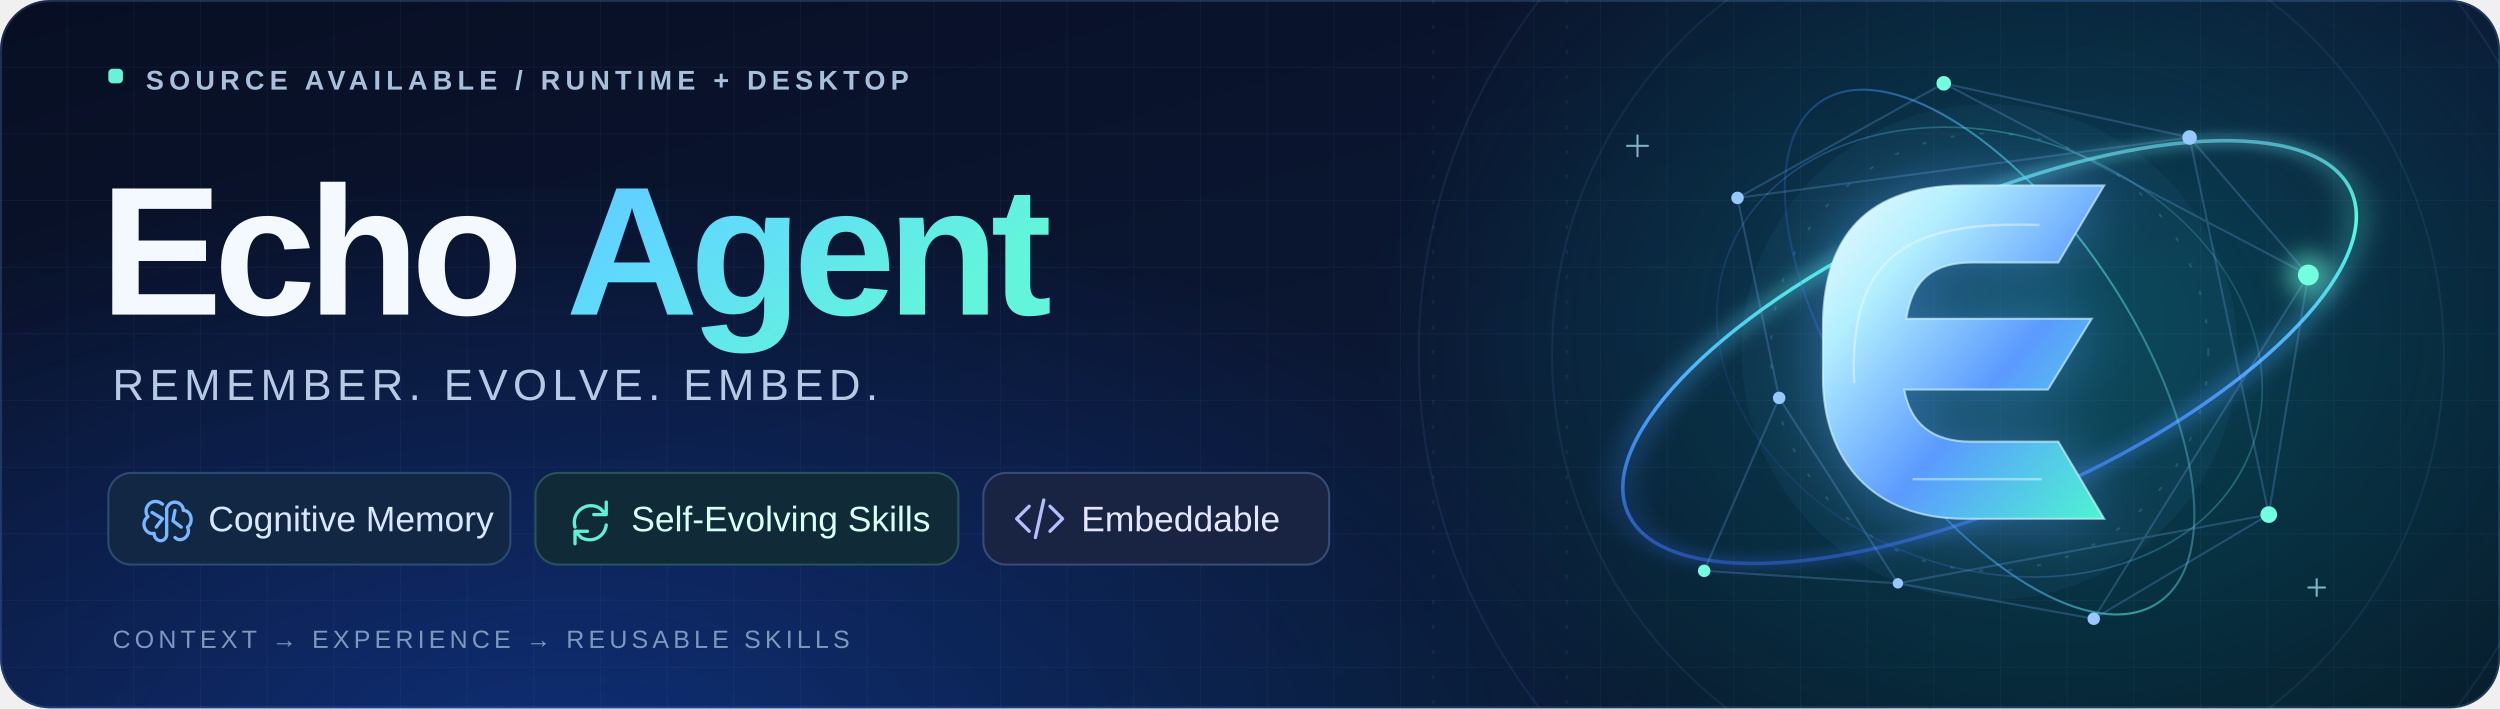
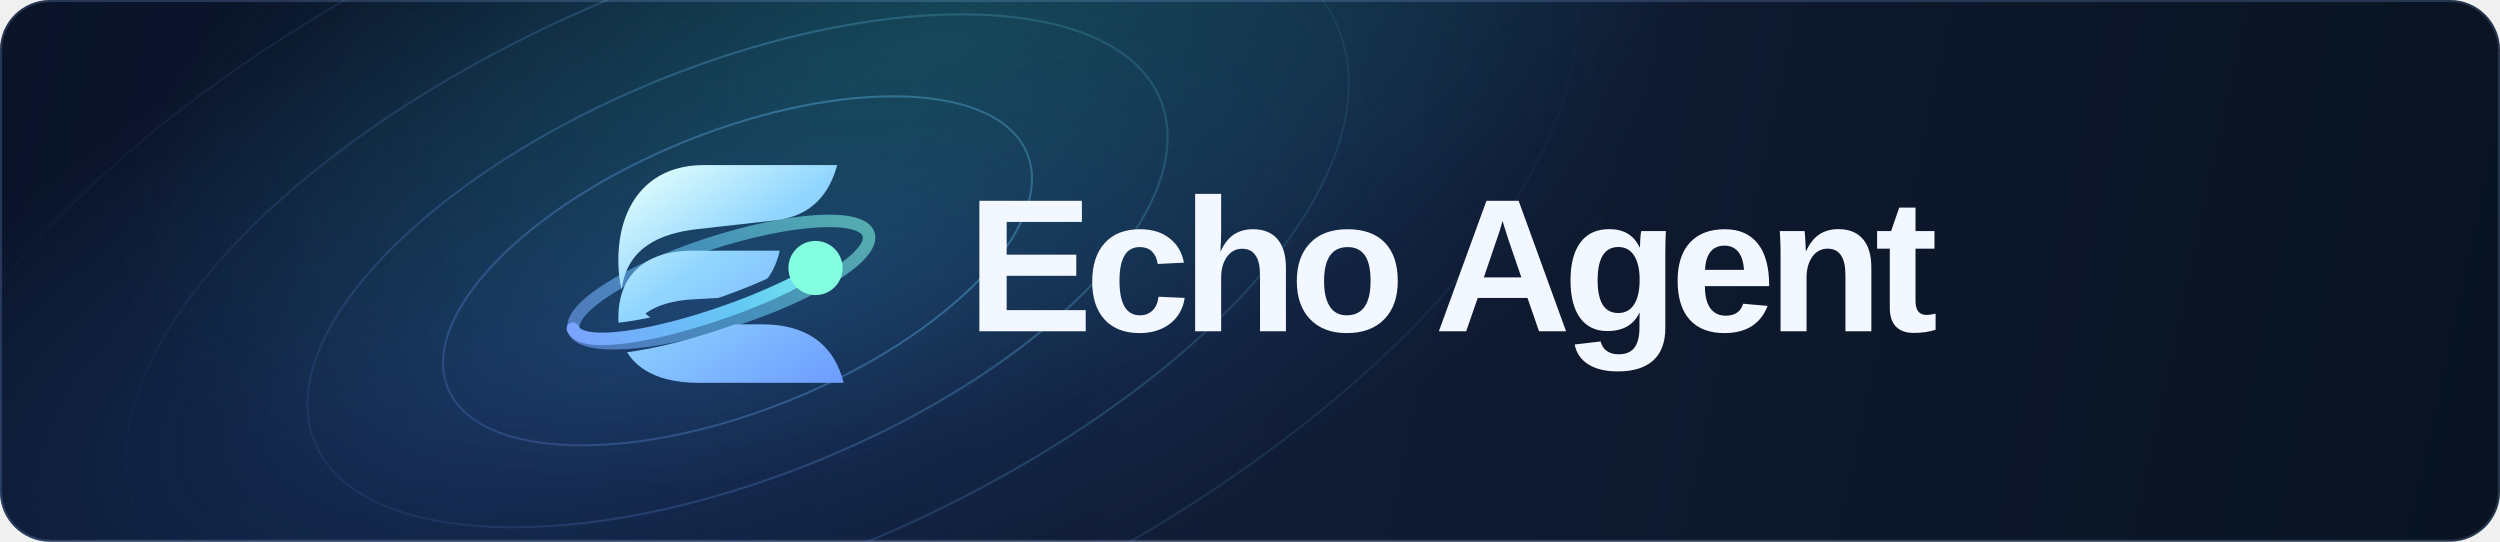
- <svg xmlns="http://www.w3.org/2000/svg" width="1200" height="340" viewBox="0 0 1200 340" role="img" aria-labelledby="title description">
+ <svg xmlns="http://www.w3.org/2000/svg" width="1200" height="260" viewBox="0 0 1200 260" role="img" aria-labelledby="title">
  <defs>
-     <linearGradient id="background" x1="0" y1="0" x2="1" y2="1">
-       <stop stop-color="#080f24" />
-       <stop offset=".55" stop-color="#0b1733" />
-       <stop offset="1" stop-color="#071b2b" />
+     <clipPath id="frame">
+       <rect width="1200" height="260" rx="24" />
+     </clipPath>
+     <linearGradient id="background" x1="0" y1="0" x2="1200" y2="260" gradientUnits="userSpaceOnUse">
+       <stop stop-color="#0a1328" />
+       <stop offset=".49" stop-color="#101c35" />
+       <stop offset="1" stop-color="#091321" />
    </linearGradient>
-     <radialGradient id="blue-halo">
-       <stop stop-color="#175eff" stop-opacity=".32" />
-       <stop offset="1" stop-color="#175eff" stop-opacity="0" />
+     <radialGradient id="blue-light" gradientUnits="userSpaceOnUse" gradientTransform="translate(342 142) rotate(-19) scale(501 192)" cx="0" cy="0" r="1">
+       <stop stop-color="#294f9a" stop-opacity=".65" />
+       <stop offset=".55" stop-color="#1c3d72" stop-opacity=".35" />
+       <stop offset="1" stop-color="#1c3d72" stop-opacity="0" />
    </radialGradient>
-     <radialGradient id="cyan-halo">
-       <stop stop-color="#00e8d7" stop-opacity=".22" />
-       <stop offset="1" stop-color="#00e8d7" stop-opacity="0" />
+     <radialGradient id="teal-light" gradientUnits="userSpaceOnUse" gradientTransform="translate(444 20) rotate(-18) scale(407 186)" cx="0" cy="0" r="1">
+       <stop stop-color="#166567" stop-opacity=".52" />
+       <stop offset="1" stop-color="#166567" stop-opacity="0" />
    </radialGradient>
-     <linearGradient id="wordmark" x1="0" y1="0" x2="1" y2=".25">
-       <stop stop-color="#6ca5ff" />
-       <stop offset=".6" stop-color="#60d6ff" />
-       <stop offset="1" stop-color="#63f5db" />
+     <linearGradient id="ripples" x1="65" y1="240" x2="732" y2="0" gradientUnits="userSpaceOnUse">
+       <stop stop-color="#577de2" stop-opacity="0" />
+       <stop offset=".28" stop-color="#70a0ff" stop-opacity=".25" />
+       <stop offset=".56" stop-color="#66c7fa" stop-opacity=".36" />
+       <stop offset="1" stop-color="#66e8d3" stop-opacity="0" />
    </linearGradient>
-     <linearGradient id="ribbon" x1="0" y1="0" x2="1" y2="1">
-       <stop stop-color="#f1fbff" />
-       <stop offset=".25" stop-color="#b3efff" />
-       <stop offset=".6" stop-color="#5b9aff" />
-       <stop offset="1" stop-color="#4df5d2" />
+     <linearGradient id="mark" x1="9" y1="6" x2="24" y2="28" gradientUnits="userSpaceOnUse">
+       <stop stop-color="#e4fffc" />
+       <stop offset=".4" stop-color="#91d6ff" />
+       <stop offset="1" stop-color="#6d9dff" />
    </linearGradient>
-     <linearGradient id="orbit" x1="0" y1="1" x2="1" y2="0">
-       <stop stop-color="#345cff" stop-opacity=".15" />
-       <stop offset=".45" stop-color="#4ea5ff" />
-       <stop offset=".7" stop-color="#56ffe1" />
-       <stop offset="1" stop-color="#83bfff" stop-opacity=".25" />
+     <linearGradient id="orbit" x1="1" y1="24" x2="30" y2="11" gradientUnits="userSpaceOnUse">
+       <stop stop-color="#7b9eff" />
+       <stop offset=".55" stop-color="#64caf4" />
+       <stop offset="1" stop-color="#83ffe0" />
    </linearGradient>
-     <linearGradient id="edge" x1="0" y1="0" x2="1" y2="0">
-       <stop stop-color="#609aff" stop-opacity=".1" />
-       <stop offset=".5" stop-color="#7aaeff" stop-opacity=".5" />
-       <stop offset="1" stop-color="#63f5db" stop-opacity=".2" />
-     </linearGradient>
-     <pattern id="grid" width="32" height="32" patternUnits="userSpaceOnUse">
-       <path d="M32 0H0V32" fill="none" stroke="#6d9ee8" stroke-opacity=".06" />
-     </pattern>
-     <filter id="glow" x="-80%" y="-80%" width="260%" height="260%">
-       <feGaussianBlur stdDeviation="5" />
-     </filter>
-     <filter id="soft-glow" x="-80%" y="-80%" width="260%" height="260%">
-       <feGaussianBlur stdDeviation="15" />
-     </filter>
-     <clipPath id="frame">
-       <rect width="1200" height="340" rx="24" />
-     </clipPath>
+     <mask id="orbit-clearance" maskUnits="userSpaceOnUse" x="0" y="0" width="32" height="32">
+       <rect width="32" height="32" fill="white" />
+       <path d="M2.3 21.3C3.4 24.1 17.8 20.2 25 15.8" fill="none" stroke="black" stroke-width="2.8" />
+       <circle cx="24.7" cy="15.7" r="3.4" />
+     </mask>
  </defs>
  <g clip-path="url(#frame)">
-     <rect width="1200" height="340" fill="url(#background)" />
-     <ellipse cx="275" cy="365" rx="540" ry="280" fill="url(#blue-halo)" />
-     <ellipse cx="985" cy="158" rx="330" ry="260" fill="url(#cyan-halo)" />
-     <rect width="1200" height="340" fill="url(#grid)" />
-     <g fill="none" stroke="#719fe3" stroke-opacity=".1">
-       <circle cx="959" cy="170" r="214" />
-       <circle cx="959" cy="170" r="278" />
-       <path d="M688 0V340M752 0V340" stroke-dasharray="2 10" />
+     <rect width="1200" height="260" fill="url(#background)" />
+     <rect width="1200" height="260" fill="url(#blue-light)" />
+     <rect width="1200" height="260" fill="url(#teal-light)" />
+     <g fill="none" stroke="url(#ripples)">
+       <ellipse cx="354" cy="130" rx="150" ry="67" transform="rotate(-22 354 130)" />
+       <ellipse cx="354" cy="130" rx="219" ry="99" transform="rotate(-22 354 130)" opacity=".78" />
+       <ellipse cx="354" cy="130" rx="311" ry="144" transform="rotate(-22 354 130)" opacity=".58" />
+       <ellipse cx="354" cy="130" rx="427" ry="200" transform="rotate(-22 354 130)" opacity=".36" />
    </g>
-     <g font-family="-apple-system, BlinkMacSystemFont, 'Segoe UI', Arial, sans-serif">
-       <g transform="translate(52 43)">
-         <rect y="-10" width="7" height="7" rx="2" fill="#69f3d6" />
-         <text x="18" fill="#a9c0dd" font-size="13" font-weight="600" letter-spacing="2.5">SOURCE AVAILABLE / RUNTIME + DESKTOP</text>
+     <g transform="translate(263 47) scale(5.2)">
+       <ellipse cx="16" cy="17" rx="14.3" ry="3.7" transform="rotate(-18 16 17)" fill="none" stroke="url(#orbit)" stroke-width="1.15" opacity=".58" />
+       <g mask="url(#orbit-clearance)" fill="url(#mark)">
+         <path d="M26.7 6.2H14.4C9.2 6.2 6.5 9.9 6.5 15c0 1 .1 1.9.3 2.7.5-3.8 3.4-5.2 7.1-5.6l7.1-.8c3.4-.4 5-2.5 5.7-5.1Z" />
+         <path d="M21.4 14.1h-8c-4.6 0-6.9 2.4-6.9 6.2 0 4.1 3 6 7.4 6h13.4c-.9-3.6-3.5-5.4-7.5-5.4h-7.2c-1.6 0-2.9-.3-3.6-1 1.1-.8 2.6-1.2 4.3-1.3l3.5-.2c2.5-.1 4-1.7 4.6-4.3Z" />
      </g>
-       <text x="48" y="151" fill="#f4f8ff" font-size="88" font-weight="750" letter-spacing="-4">Echo <tspan fill="url(#wordmark)">Agent</tspan>
-       </text>
-       <text x="54" y="192" fill="#b7cae5" font-size="21" font-weight="500" letter-spacing="2.6">REMEMBER. EVOLVE. EMBED.</text>
-       <g transform="translate(52 227)">
-         <rect width="193" height="44" rx="11" fill="#112744" stroke="#2a4c72" />
-         <g transform="translate(17 13)" fill="none" stroke="#79b7ff" stroke-width="1.6" stroke-linecap="round" stroke-linejoin="round">
-           <path d="M9 2C4-2-1 4 2 8c-4 3-1 9 3 8 0 4 5 5 6 1V4c2-5 8-3 8 1 4 0 5 6 2 8 2 4-3 8-6 5" />
-           <path d="M4 6l5 3-3 4m9-8-1 5 4 3" />
-         </g>
-         <text x="48" y="28" fill="#d9e8ff" font-size="17" font-weight="500">Cognitive Memory</text>
-       </g>
-       <g transform="translate(257 227)">
-         <rect width="203" height="44" rx="11" fill="#102a38" stroke="#27535b" />
-         <g transform="translate(15 12)" fill="none" stroke="#62efd2" stroke-width="1.6" stroke-linecap="round" stroke-linejoin="round">
-           <path d="M4 14a8 8 0 0 1 12-9l3 3m0-6v6h-6M19 13a8 8 0 0 1-12 6l-3-3m0 6v-6h6" />
-         </g>
-         <text x="46" y="28" fill="#d7fff4" font-size="17" font-weight="500">Self-Evolving Skills</text>
-       </g>
-       <g transform="translate(472 227)">
-         <rect width="166" height="44" rx="11" fill="#192342" stroke="#384b77" />
-         <g transform="translate(15 13)" fill="none" stroke="#b5bfff" stroke-width="1.6" stroke-linecap="round" stroke-linejoin="round">
-           <path d="m7 3-6 6 6 6m10-12 6 6-6 6M14 0l-4 18" />
-         </g>
-         <text x="47" y="28" fill="#e4e7ff" font-size="17" font-weight="500">Embeddable</text>
-       </g>
-       <text x="54" y="311" fill="#7c99bd" font-size="12" font-weight="500" letter-spacing="2">CONTEXT → EXPERIENCE → REUSABLE SKILLS</text>
+       <path d="M2.3 21.3C3.4 24.1 17.8 20.2 25 15.8" fill="none" stroke="url(#orbit)" stroke-width="1.15" stroke-linecap="round" />
+       <circle cx="24.7" cy="15.7" r="2.5" fill="#83ffe0" />
    </g>
-     <g transform="translate(955 169)">
-       <circle r="119" fill="#61b8ff" fill-opacity=".05" />
-       <circle r="105" fill="none" stroke="#6ad9f8" stroke-opacity=".18" stroke-dasharray="2 12" />
-       <g fill="none" stroke="url(#orbit)">
-         <ellipse rx="190" ry="72" transform="rotate(-24)" stroke-width="6" opacity=".5" filter="url(#glow)" />
-         <ellipse rx="190" ry="72" transform="rotate(-24)" stroke-width="1.7" />
-         <ellipse rx="145" ry="67" transform="rotate(56)" stroke-width="1" opacity=".55" />
-         <ellipse rx="134" ry="104" transform="rotate(20)" stroke-width=".8" opacity=".3" />
-       </g>
-       <g stroke="#7cb9ff" stroke-width="1" stroke-opacity=".23" fill="none">
-         <path d="M-137 105-101 22-121-74-22-129 96-103 153-37 134 78 50 128-44 111Z" />
-         <path d="M-101 22-44 111 134 78 96-103-121-74M-22-129 153-37 50 128" />
-       </g>
-       <path d="M55-80H-12C-64-80-80-50-80-12V12C-80 52-56 80-12 80H55L33 43H-9C-28 43-38 34-41 18H28L49-16H-40C-37-35-27-43-8-43H33Z" fill="#5ca5ff" opacity=".48" filter="url(#soft-glow)" />
-       <path d="M55-80H-12C-64-80-80-50-80-12V12C-80 52-56 80-12 80H55L33 43H-9C-28 43-38 34-41 18H28L49-16H-40C-37-35-27-43-8-43H33Z" fill="url(#ribbon)" stroke="#d1f9ff" stroke-opacity=".65" />
-       <path d="M-65 15C-68-49-36-63 24-61M-37 61H25" fill="none" stroke="#f0fcff" stroke-opacity=".45" stroke-width="1.2" />
-       <g fill="#97c8ff">
-         <circle cx="-121" cy="-74" r="3" />
-         <circle cx="-101" cy="22" r="3" />
-         <circle cx="96" cy="-103" r="3.5" />
-         <circle cx="50" cy="128" r="3" />
-         <circle cx="-44" cy="111" r="2.5" />
-       </g>
-       <g fill="#72ffe0">
-         <circle cx="153" cy="-37" r="11" opacity=".5" filter="url(#glow)" />
-         <circle cx="153" cy="-37" r="5" />
-         <circle cx="-22" cy="-129" r="3.5" />
-         <circle cx="134" cy="78" r="4" />
-         <circle cx="-137" cy="105" r="3" />
-       </g>
-       <g stroke="#b3edff" stroke-linecap="round" opacity=".7">
-         <path d="M-169-104v10m-5-5h10M157 109v8m-4-4h8" />
-       </g>
-     </g>
-     <path d="M52 339.5H1148" stroke="url(#edge)" />
+     <text x="464" y="159" fill="#f3f7ff" font-family="Arial, 'Helvetica Neue', sans-serif" font-size="91" font-weight="700" letter-spacing="-4">Echo Agent</text>
  </g>
-   <rect x=".5" y=".5" width="1199" height="339" rx="23.5" fill="none" stroke="#6d9ee8" stroke-opacity=".2" />
+   <rect x=".5" y=".5" width="1199" height="259" rx="23.5" fill="none" stroke="#8bade7" stroke-opacity=".22" />
</svg>
